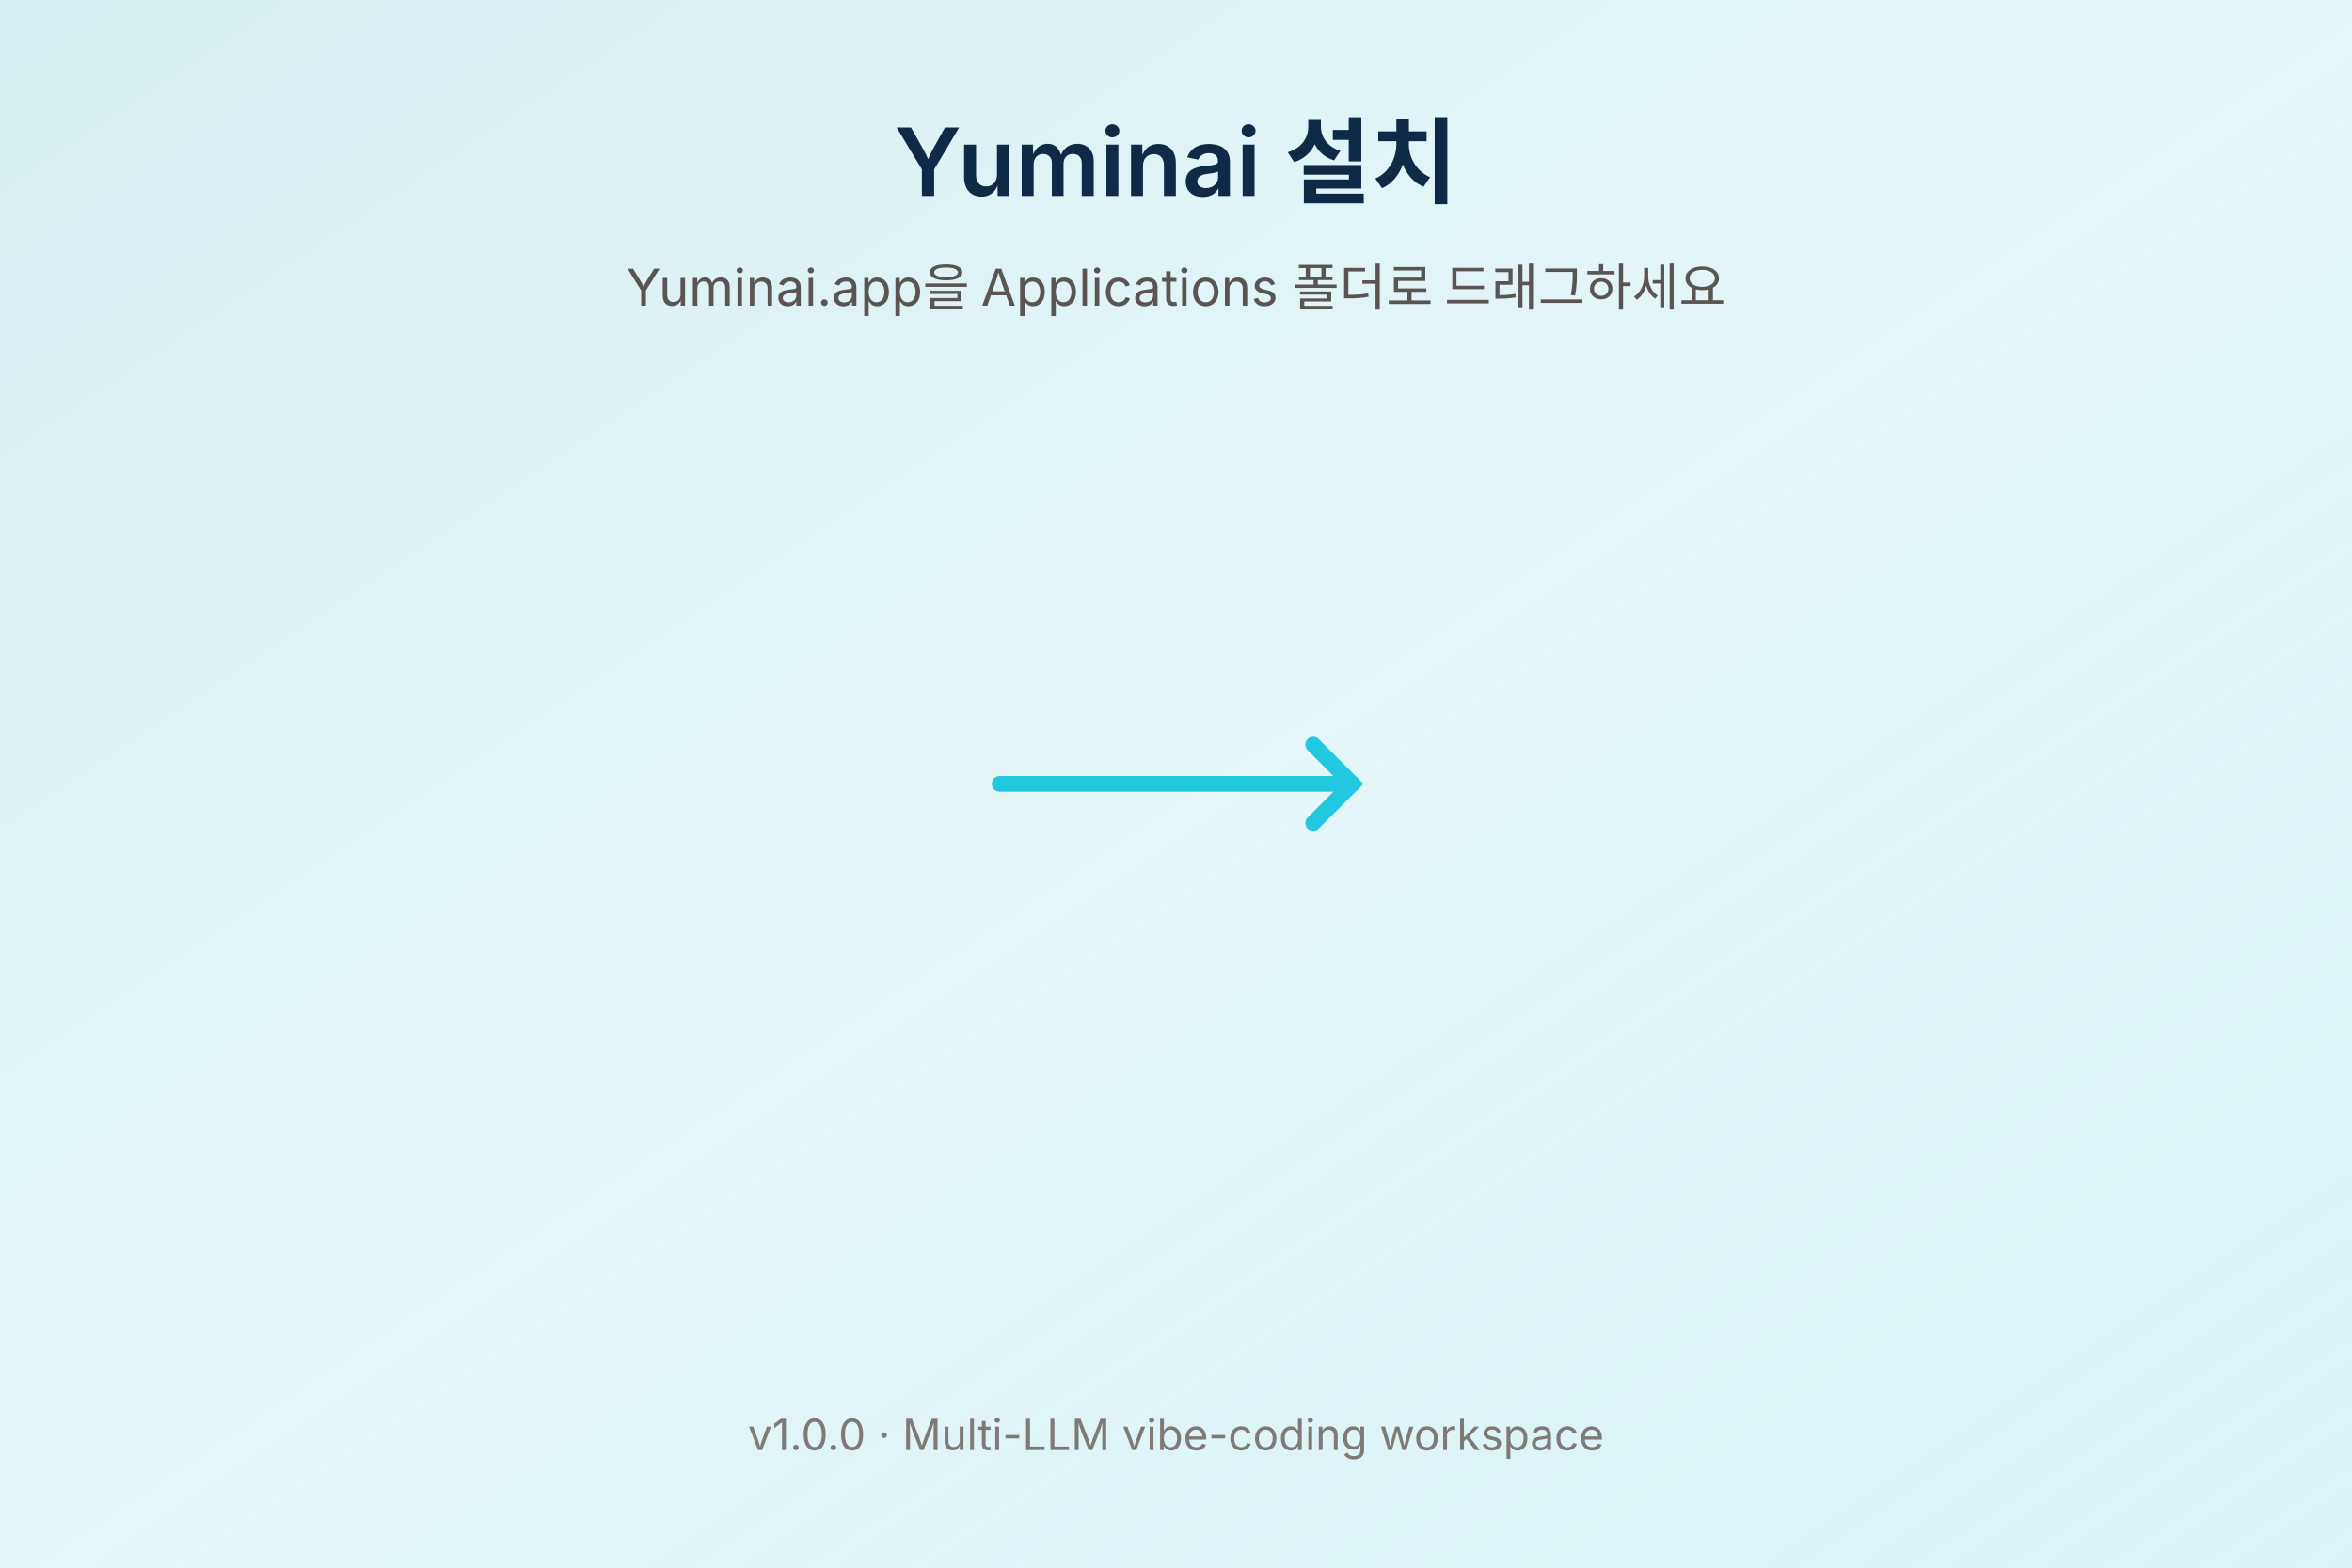
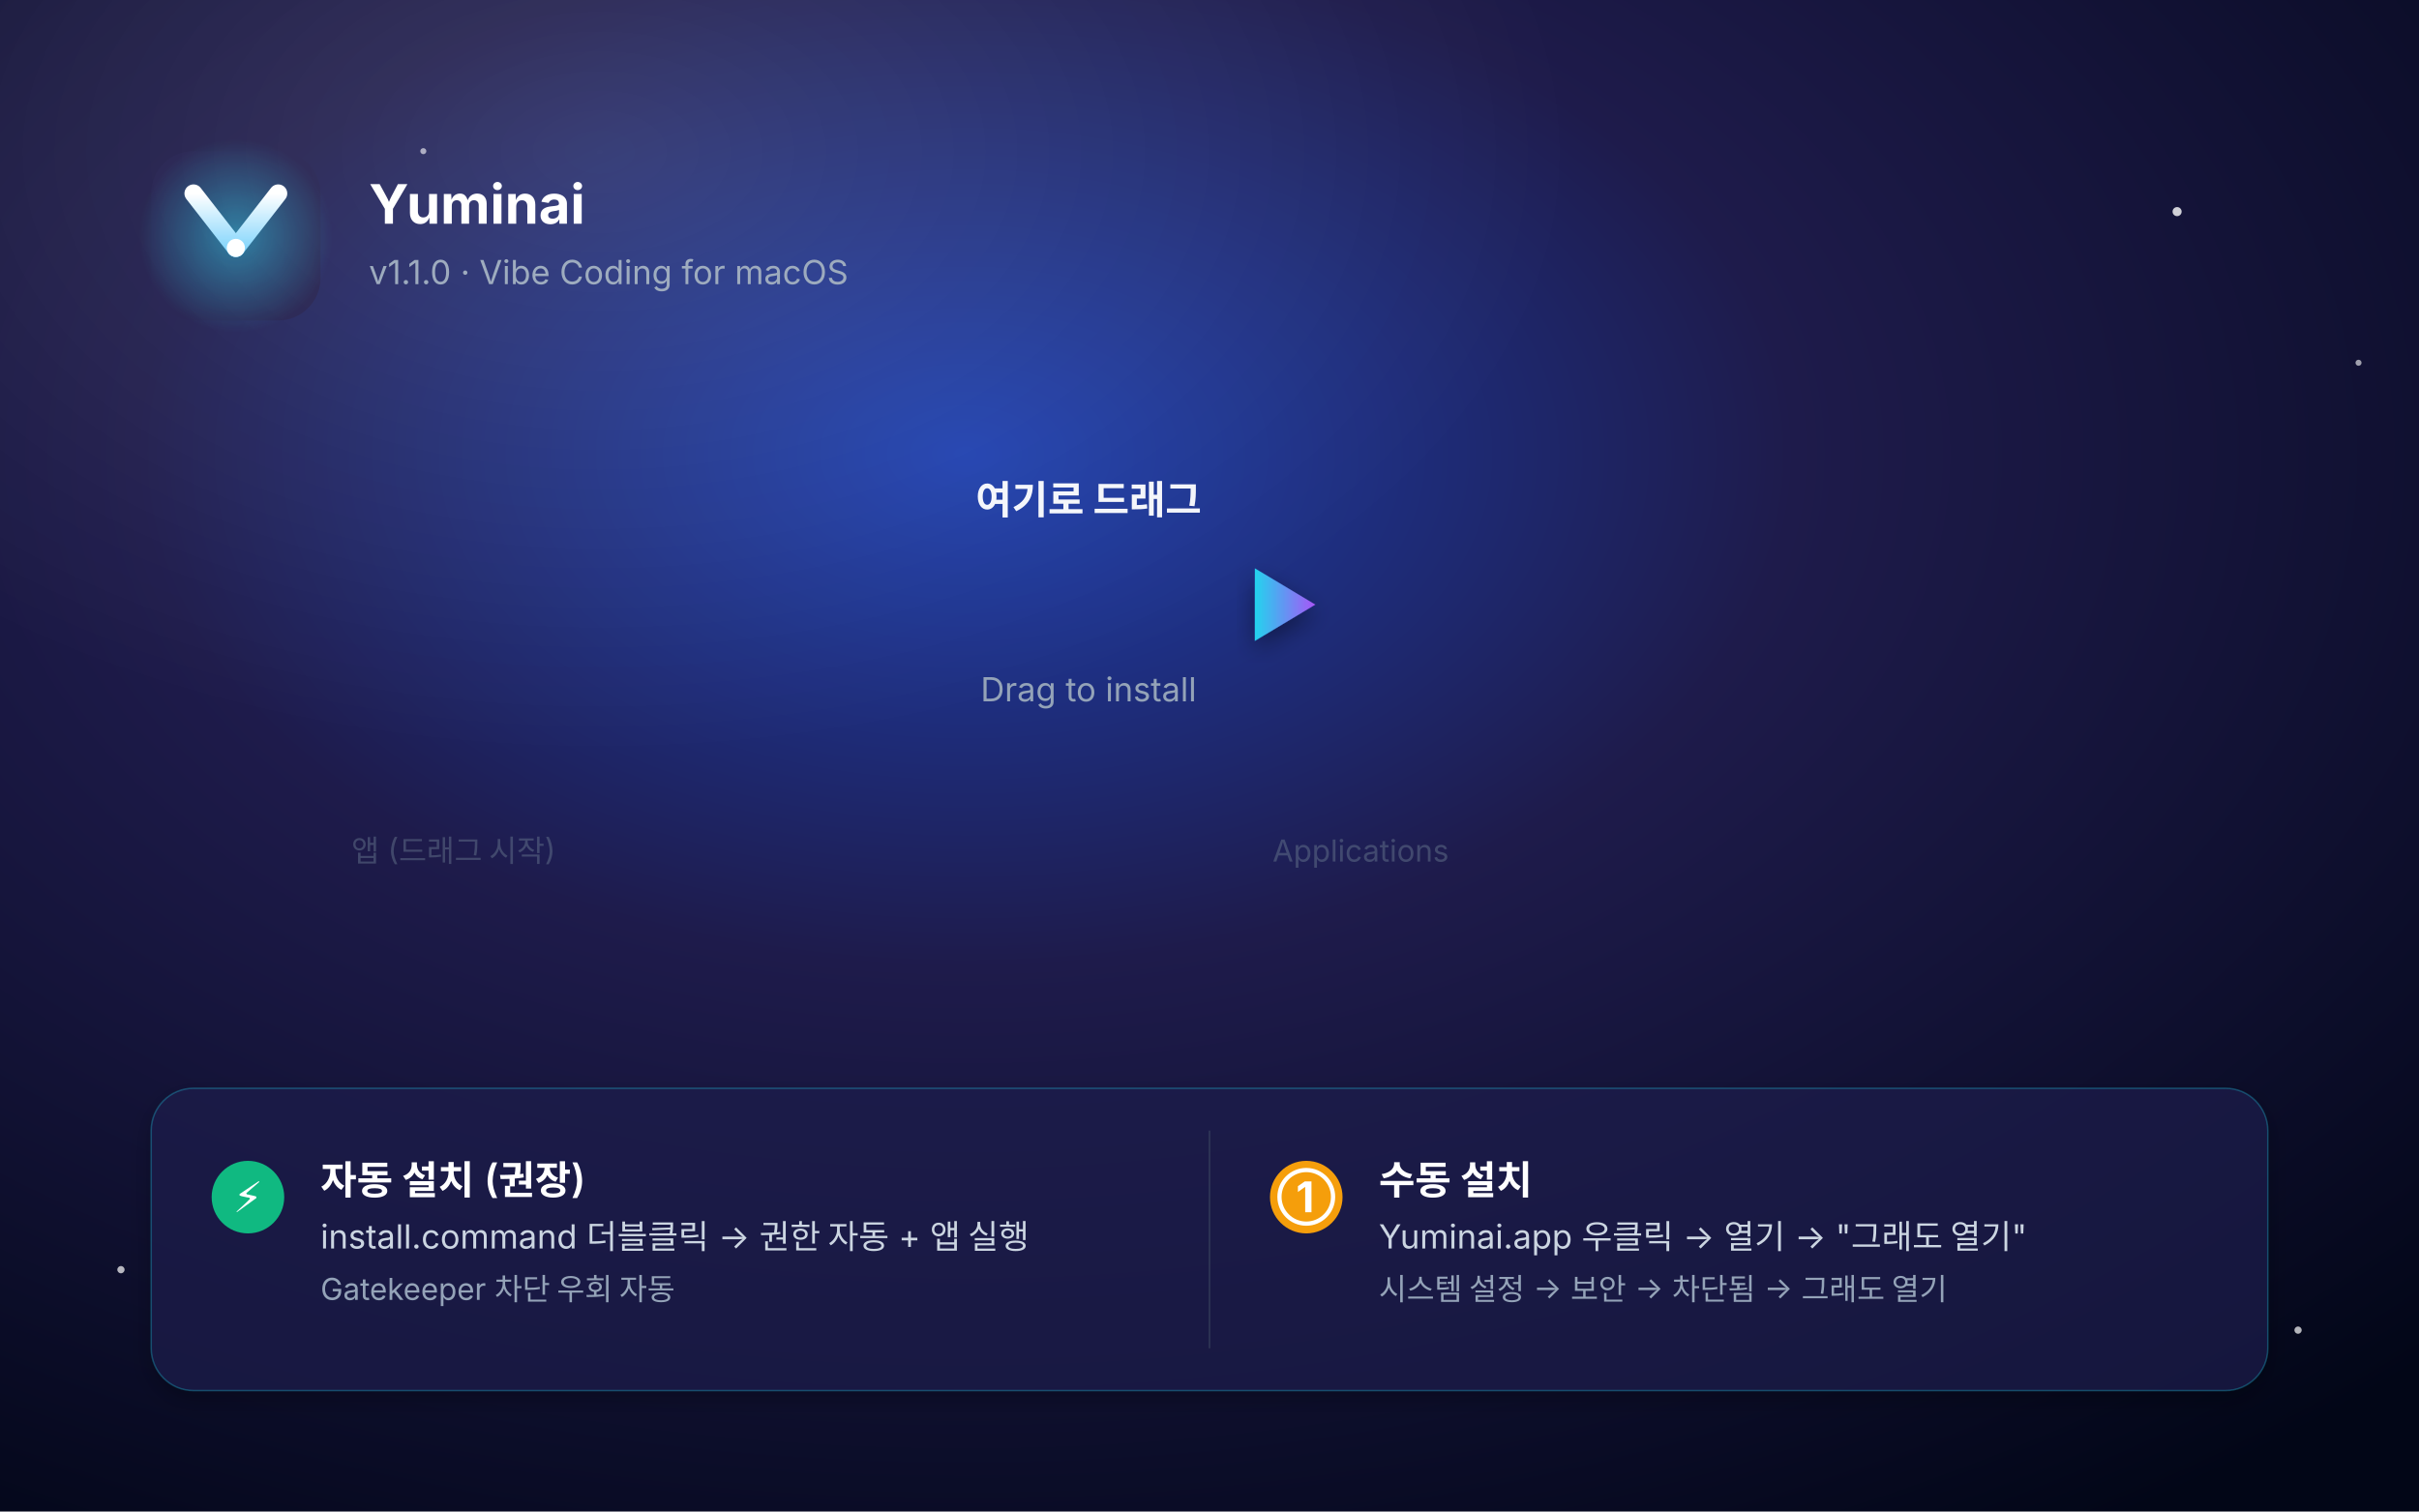
- <svg xmlns="http://www.w3.org/2000/svg" viewBox="0 0 600 400" width="600" height="400">
+ <svg xmlns="http://www.w3.org/2000/svg" viewBox="0 0 800 500" width="800" height="500">
  <defs>
-     <linearGradient id="bg" x1="0%" y1="0%" x2="100%" y2="100%">
-       <stop offset="0%" stop-color="#0FA8C0" stop-opacity="0.15" />
-       <stop offset="50%" stop-color="#22C8E0" stop-opacity="0.10" />
-       <stop offset="100%" stop-color="#5BD9EE" stop-opacity="0.20" />
+     <radialGradient id="bg" cx="0.4" cy="0.3" r="0.85">
+       <stop offset="0%" stop-color="#1E40AF" />
+       <stop offset="40%" stop-color="#1E1B4B" />
+       <stop offset="100%" stop-color="#020617" />
+     </radialGradient>
+     <radialGradient id="logoGlow" cx="0.5" cy="0.5" r="0.5">
+       <stop offset="0%" stop-color="#22D3EE" stop-opacity="0.5" />
+       <stop offset="100%" stop-color="#22D3EE" stop-opacity="0" />
+     </radialGradient>
+     <linearGradient id="logoY" x1="0" y1="0" x2="0" y2="1">
+       <stop offset="0%" stop-color="#FFFFFF" />
+       <stop offset="100%" stop-color="#7DD3FC" />
    </linearGradient>
+     <linearGradient id="arrowGrad" x1="0" y1="0" x2="1" y2="0">
+       <stop offset="0%" stop-color="#22D3EE" />
+       <stop offset="100%" stop-color="#A855F7" />
+     </linearGradient>
+     <radialGradient id="topHL" cx="0.25" cy="0.1" r="0.4">
+       <stop offset="0%" stop-color="#FFFFFF" stop-opacity="0.12" />
+       <stop offset="100%" stop-color="#FFFFFF" stop-opacity="0" />
+     </radialGradient>
+     <filter id="softShadow" x="-30%" y="-30%" width="160%" height="160%">
+       <feGaussianBlur in="SourceAlpha" stdDeviation="4" />
+       <feOffset dx="0" dy="3" result="off" />
+       <feFlood flood-color="#000000" flood-opacity="0.4" />
+       <feComposite in2="off" operator="in" />
+       <feMerge>
+         <feMergeNode />
+         <feMergeNode in="SourceGraphic" />
+       </feMerge>
+     </filter>
  </defs>
-   <rect width="600" height="400" fill="#FAFAFA" />
-   <rect width="600" height="400" fill="url(#bg)" />
-   <text x="300" y="50" text-anchor="middle" font-family="-apple-system, SF Pro, sans-serif" font-size="24" font-weight="600" fill="#0E2A47">Yuminai 설치</text>
-   <text x="300" y="78" text-anchor="middle" font-family="-apple-system, SF Pro, sans-serif" font-size="13" fill="#5A5552">Yuminai.app을 Applications 폴더로 드래그하세요</text>
-   <g transform="translate(255, 200)">
-     <path d="M 0,0 L 90,0" stroke="#22C8E0" stroke-width="4" stroke-linecap="round" />
-     <path d="M 80,-10 L 90,0 L 80,10" stroke="#22C8E0" stroke-width="4" stroke-linecap="round" fill="none" />
+   <rect width="800" height="500" fill="url(#bg)" />
+   <g fill="#FFFFFF">
+     <circle cx="60" cy="80" r="1.5" opacity="0.8" />
+     <circle cx="140" cy="50" r="1" opacity="0.6" />
+     <circle cx="720" cy="70" r="1.5" opacity="0.8" />
+     <circle cx="780" cy="120" r="1" opacity="0.6" />
+     <circle cx="40" cy="420" r="1.2" opacity="0.7" />
+     <circle cx="760" cy="440" r="1.2" opacity="0.7" />
  </g>
-   <text x="300" y="370" text-anchor="middle" font-family="-apple-system, SF Pro, sans-serif" font-size="11" fill="#807a76">v1.0.0 · Multi-LLM vibe-coding workspace</text>
+   <g transform="translate(50 50)">
+     <rect x="0" y="0" width="56" height="56" rx="14" fill="#1E1B4B" />
+     <circle cx="28" cy="28" r="32" fill="url(#logoGlow)" />
+     <g stroke="url(#logoY)" stroke-width="6" stroke-linecap="round" fill="none">
+       <line x1="14" y1="14" x2="28" y2="32" />
+       <line x1="42" y1="14" x2="28" y2="32" />
+       <line x1="28" y1="32" x2="28" y2="46" />
+     </g>
+     <circle cx="28" cy="32" r="3" fill="#FFFFFF" />
+     <text x="72" y="24" font-family="-apple-system, system-ui, sans-serif" font-size="18" font-weight="700" fill="#FFFFFF">Yuminai</text>
+     <text x="72" y="44" font-family="-apple-system, system-ui, sans-serif" font-size="11" fill="#94A3B8">v1.1.0 · Vibe Coding for macOS</text>
+   </g>
+   <g transform="translate(300 200)">
+     <line x1="0" y1="0" x2="120" y2="0" stroke="url(#arrowGrad)" stroke-width="6" stroke-linecap="round" filter="url(#softShadow)" />
+     <polygon points="115,-12 135,0 115,12" fill="url(#arrowGrad)" filter="url(#softShadow)" />
+     <text x="60" y="-30" text-anchor="middle" font-family="-apple-system, system-ui, sans-serif" font-size="13" font-weight="600" fill="#FFFFFF" opacity="0.95">
+       여기로 드래그
+     </text>
+     <text x="60" y="32" text-anchor="middle" font-family="-apple-system, system-ui, sans-serif" font-size="11" fill="#94A3B8">
+       Drag to install
+     </text>
+   </g>
+   <g opacity="0.5">
+     <text text-anchor="middle" x="150" y="285" font-family="-apple-system, system-ui, sans-serif" font-size="10" fill="#64748B">앱 (드래그 시작)</text>
+     <text text-anchor="middle" x="450" y="285" font-family="-apple-system, system-ui, sans-serif" font-size="10" fill="#64748B">Applications</text>
+   </g>
+   <g transform="translate(50 360)">
+     <rect x="0" y="0" width="700" height="100" rx="14" fill="#1E1B4B" opacity="0.7" filter="url(#softShadow)" />
+     <rect x="0" y="0" width="700" height="100" rx="14" fill="none" stroke="#22D3EE" stroke-width="0.5" opacity="0.3" />
+     <g transform="translate(20 24)">
+       <circle cx="12" cy="12" r="12" fill="#10B981" />
+       <text x="12" y="17" text-anchor="middle" font-family="-apple-system, sans-serif" font-size="14" font-weight="700" fill="#FFFFFF">⚡</text>
+       <text x="36" y="11" font-family="-apple-system, sans-serif" font-size="13" font-weight="600" fill="#FFFFFF">자동 설치 (권장)</text>
+       <text x="36" y="29" font-family="-apple-system, sans-serif" font-size="11" fill="#CBD5E1">
+         install.command 더블클릭 → 권한 자동 + 앱 실행
+       </text>
+       <text x="36" y="46" font-family="-apple-system, sans-serif" font-size="10" fill="#94A3B8">
+         Gatekeeper 차단 우회 자동
+       </text>
+     </g>
+     <line x1="350" y1="14" x2="350" y2="86" stroke="#475569" stroke-width="0.5" opacity="0.5" />
+     <g transform="translate(370 24)">
+       <circle cx="12" cy="12" r="12" fill="#F59E0B" />
+       <text x="12" y="17" text-anchor="middle" font-family="-apple-system, sans-serif" font-size="14" font-weight="700" fill="#FFFFFF">①</text>
+       <text x="36" y="11" font-family="-apple-system, sans-serif" font-size="13" font-weight="600" fill="#FFFFFF">수동 설치</text>
+       <text x="36" y="29" font-family="-apple-system, sans-serif" font-size="11" fill="#CBD5E1">
+         Yuminai.app 우클릭 → 열기 → "그래도 열기"
+       </text>
+       <text x="36" y="46" font-family="-apple-system, sans-serif" font-size="10" fill="#94A3B8">
+         시스템 설정 → 보안 → 차단됨 → 그래도 열기
+       </text>
+     </g>
+   </g>
+   <rect width="800" height="500" fill="url(#topHL)" />
</svg>
